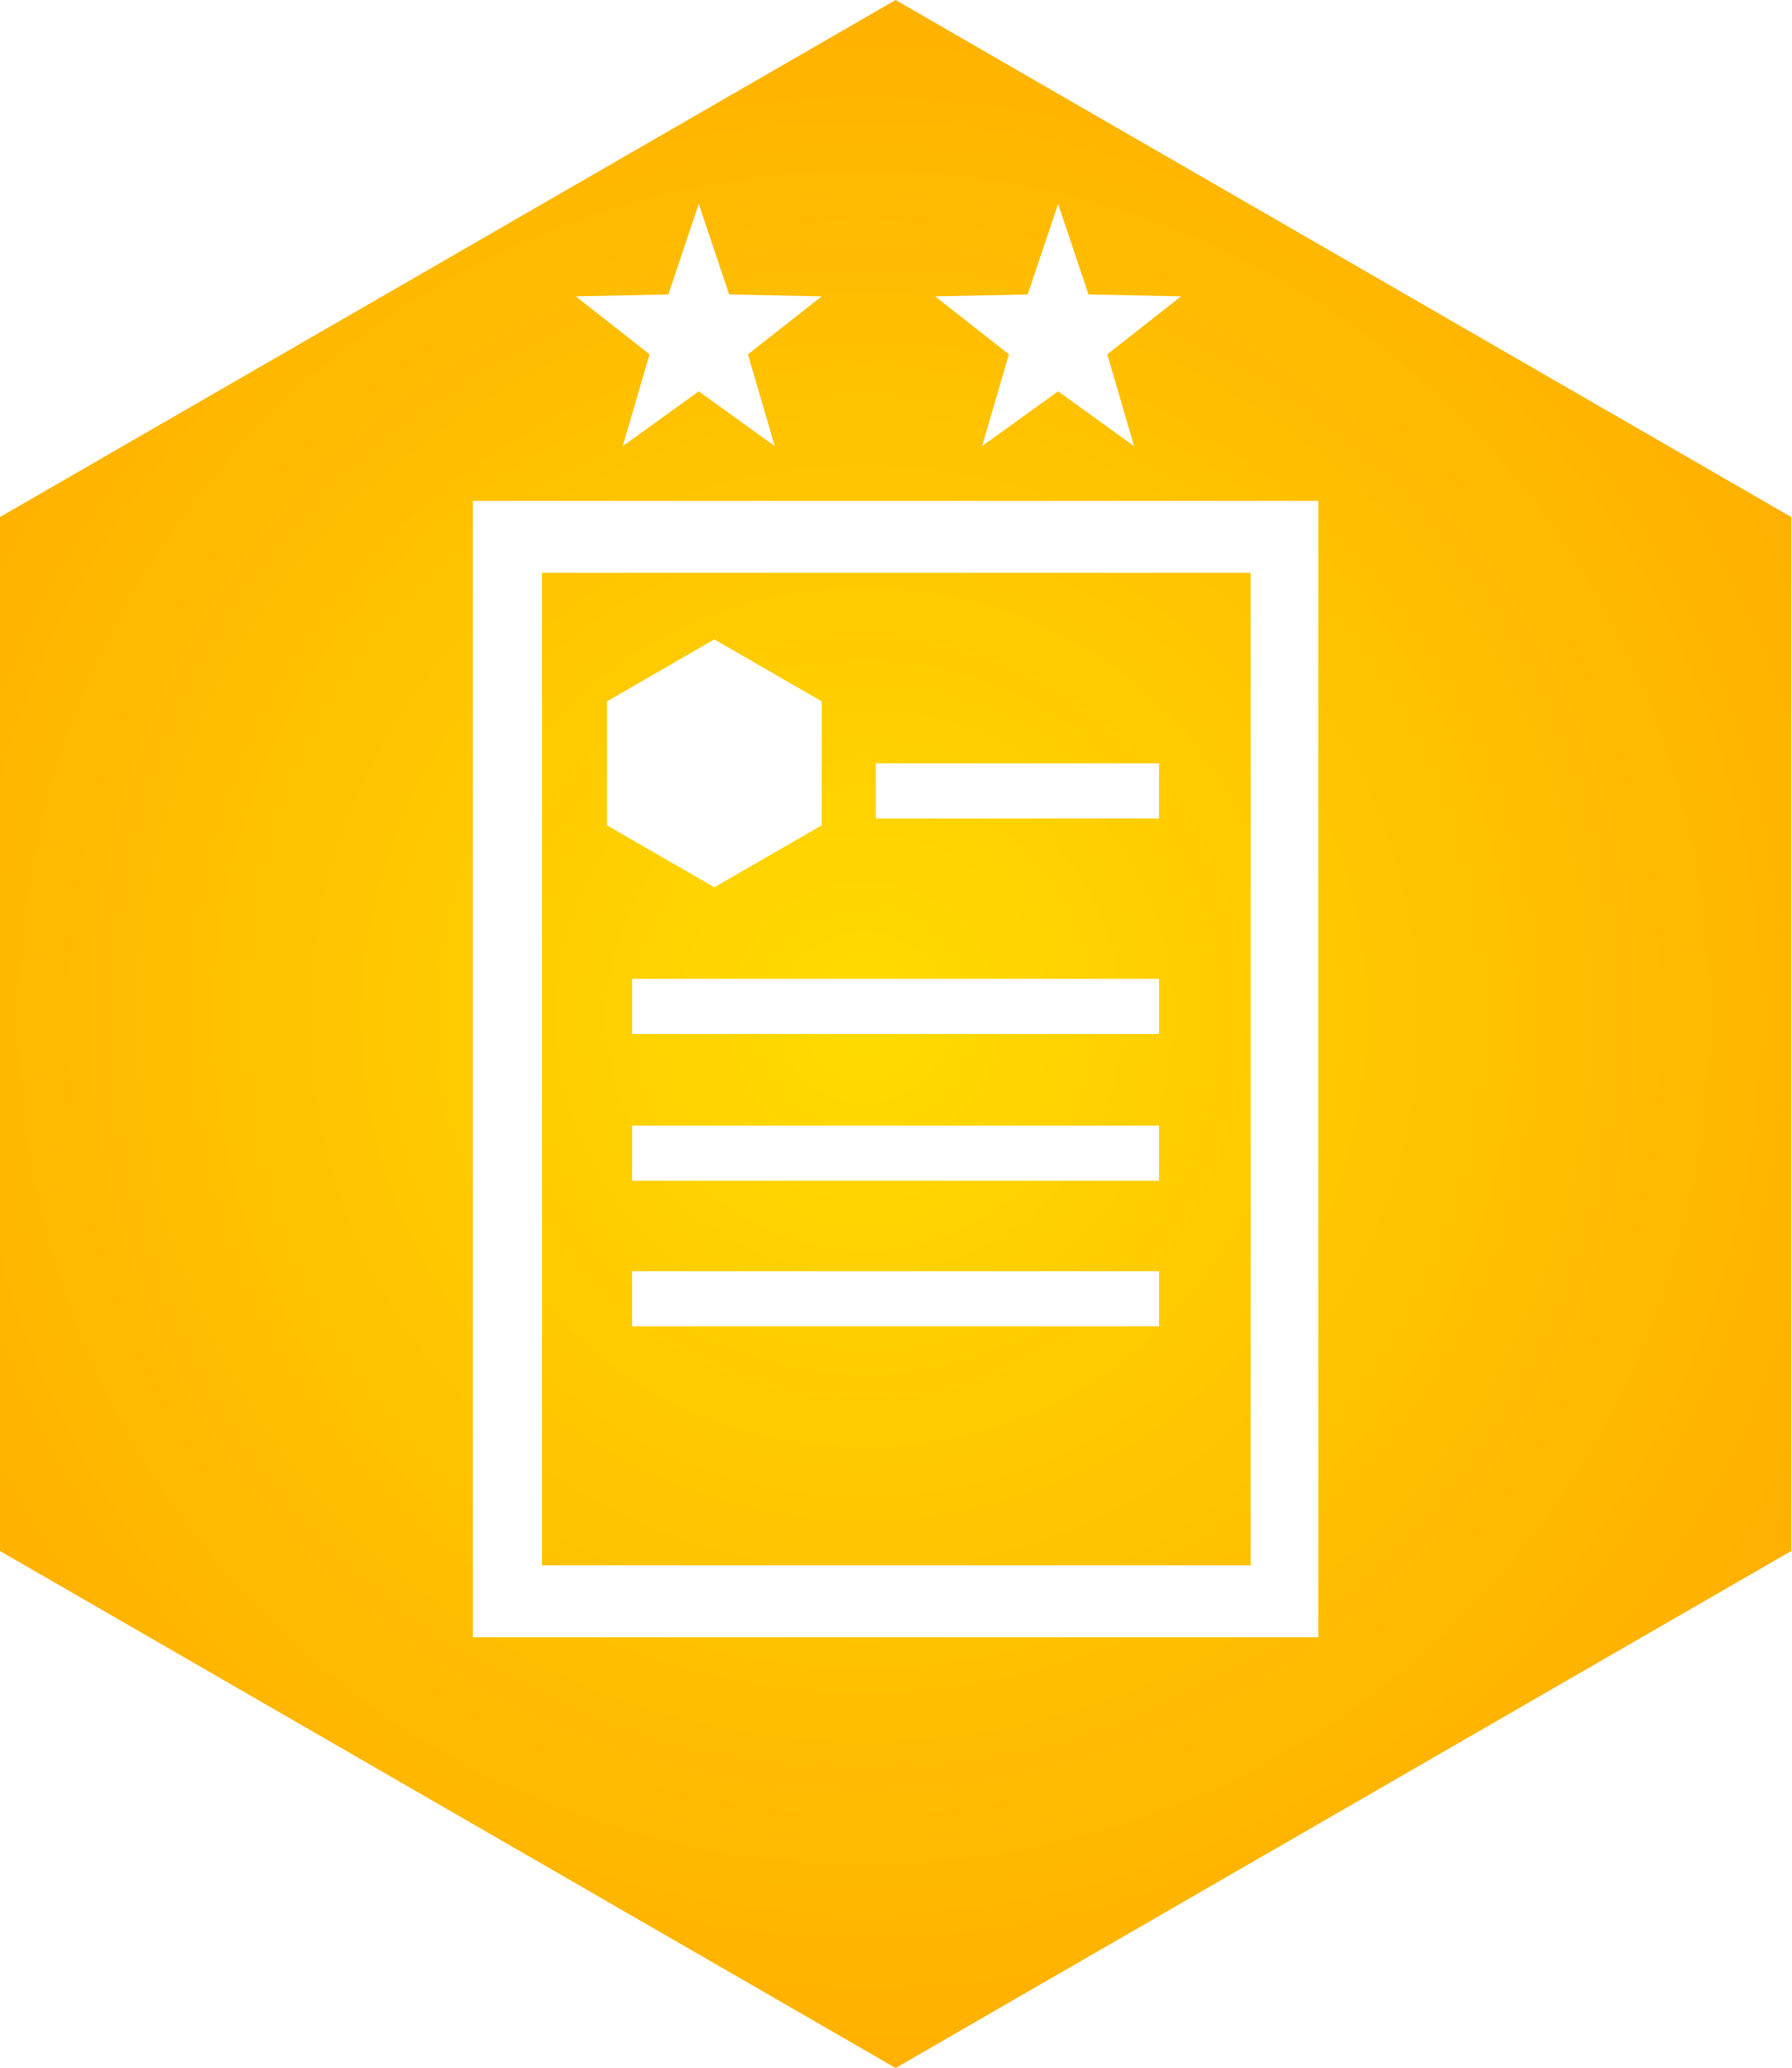
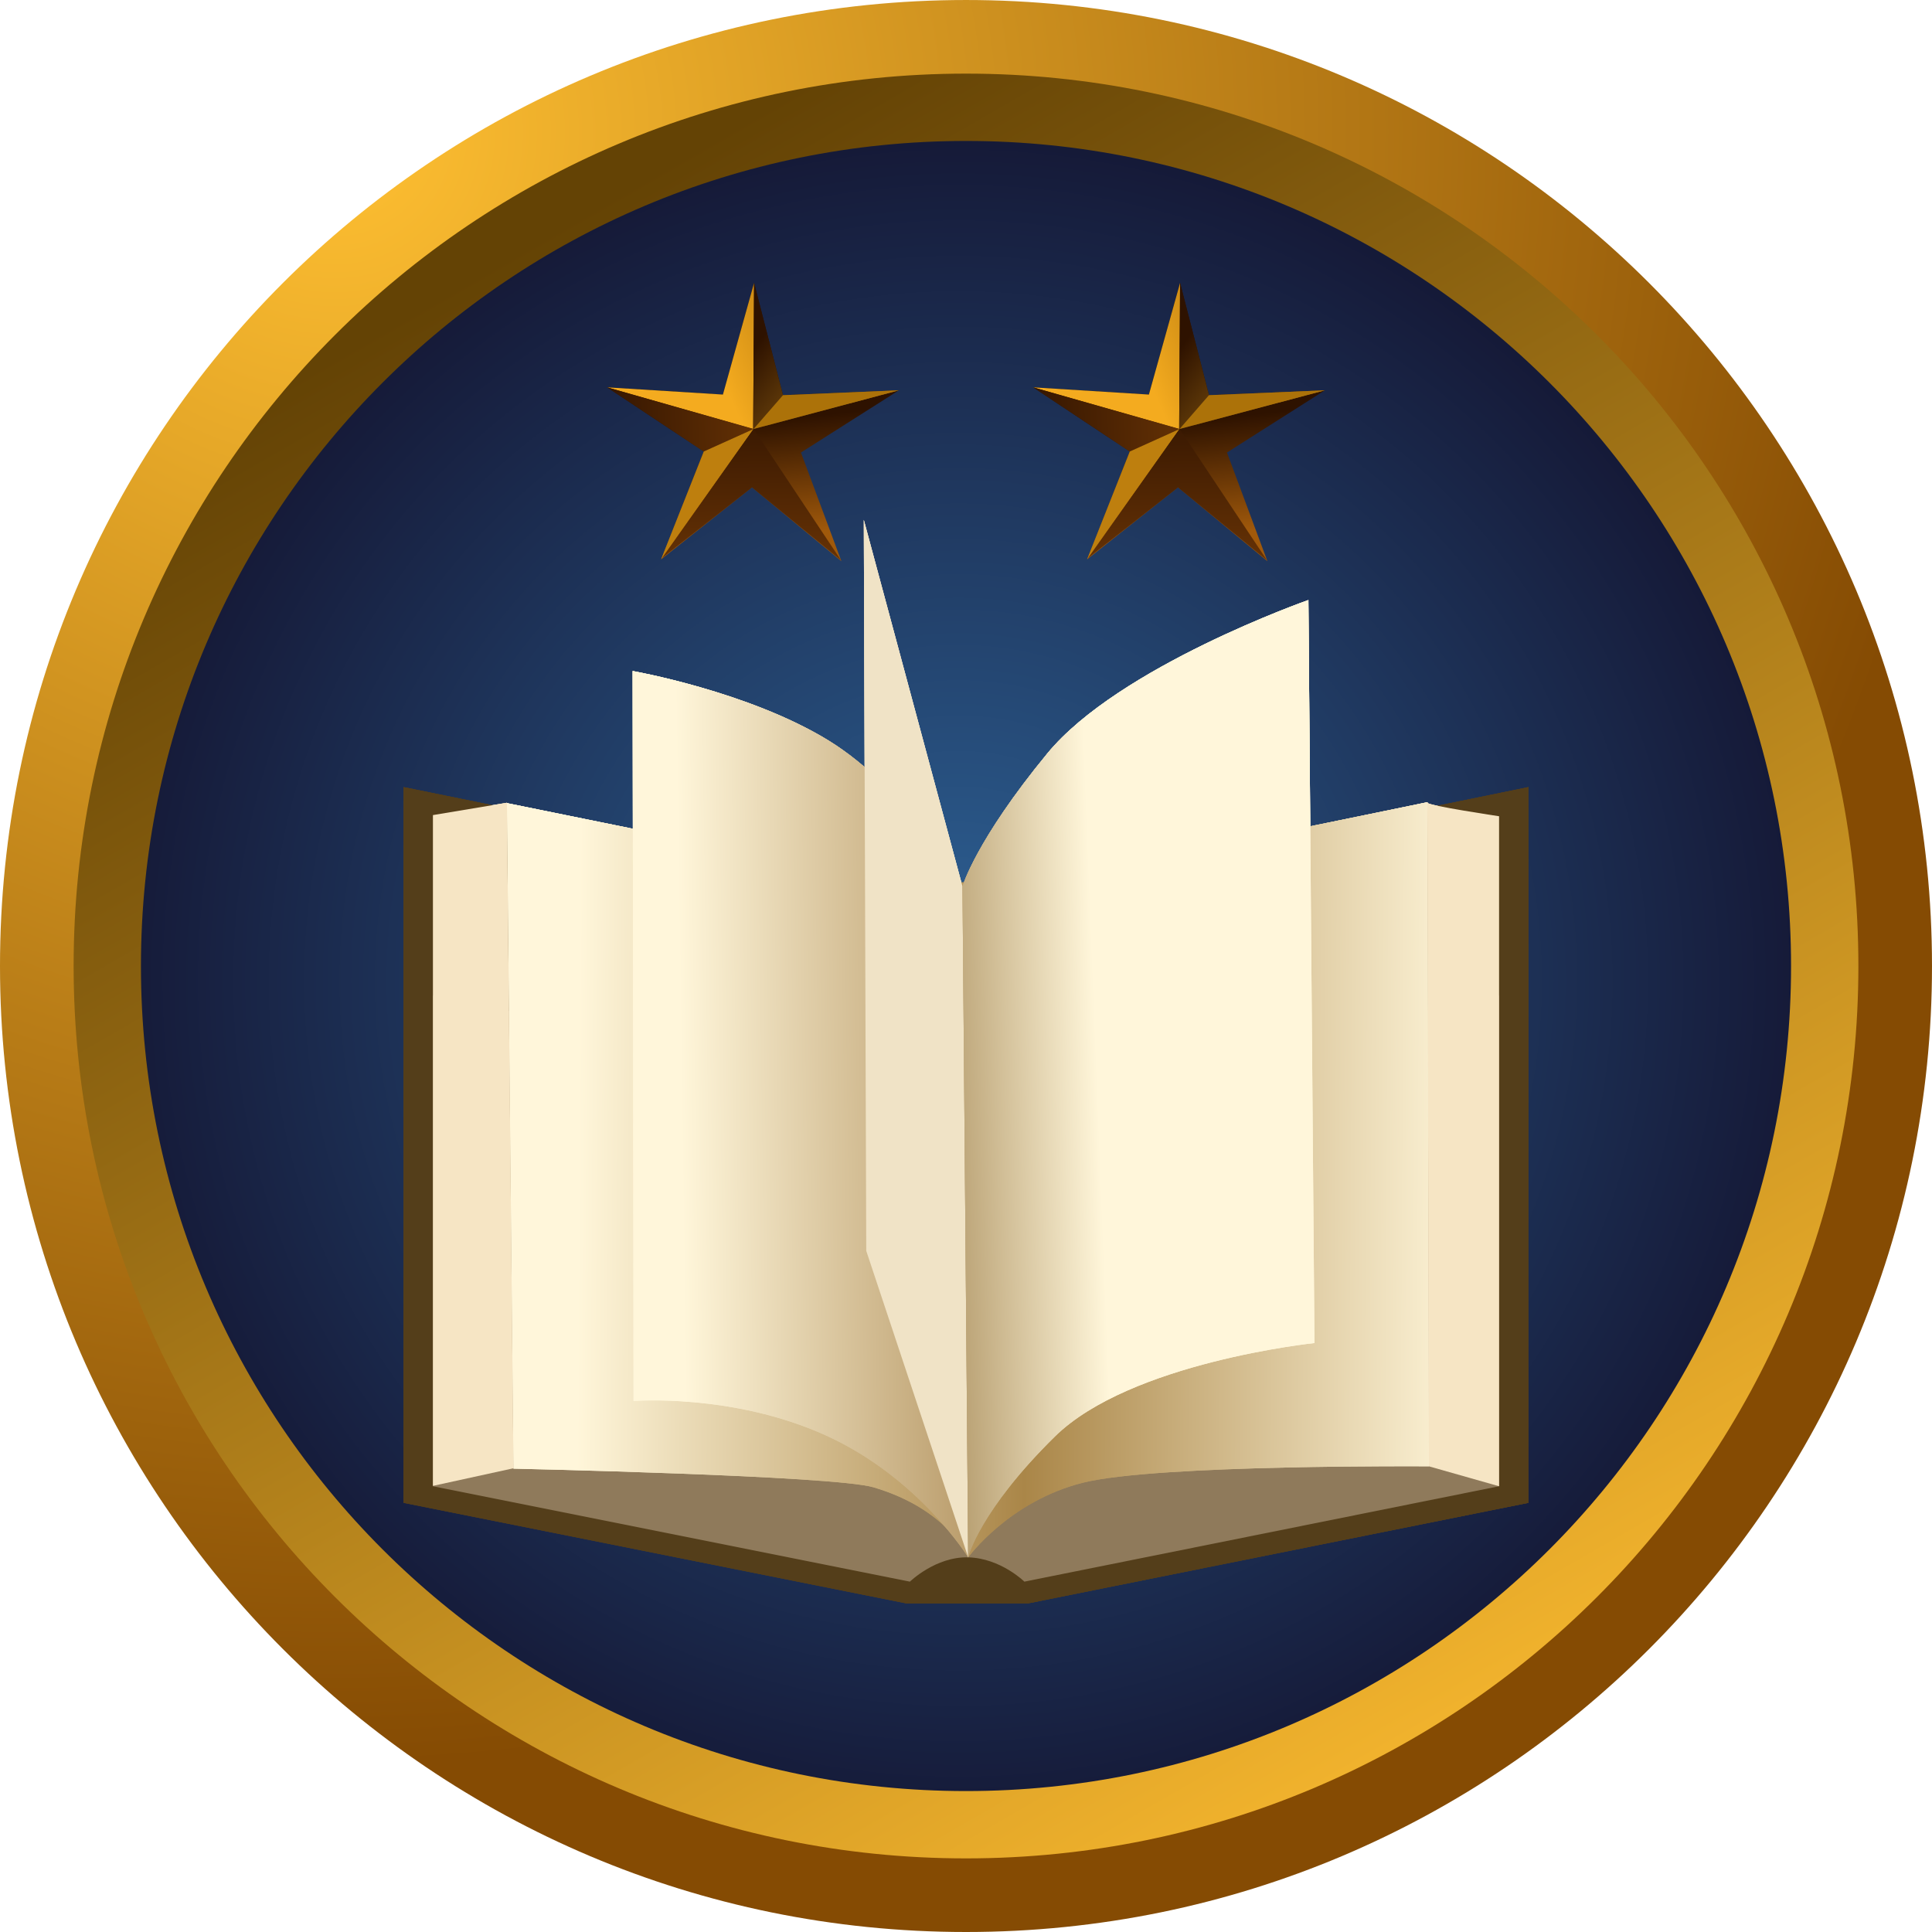
- <svg xmlns="http://www.w3.org/2000/svg" version="1.1" width="246.829" height="285.013" viewBox="892.349,484.53,246.829,285.013">
-   <defs id="element-1301">
-     <radialGradient cx="1011.451" cy="624.745" r="209.783" gradientUnits="userSpaceOnUse" id="color-1">
-       <stop offset="0" stop-color="#ffdb00" id="element-1302" />
-       <stop offset="1" stop-color="#ff9d00" id="element-1303" />
+ <svg xmlns="http://www.w3.org/2000/svg" version="1.1" width="266.707" height="266.707" viewBox="877.694,854.611,266.707,266.707">
+   <defs id="element-1683">
+     <clipPath id="clip-1">
+       <path d="M877.694,1121.318v-266.707h266.707v266.707z" id="element-1684" fill="none" stroke="none" stroke-width="1" stroke-linecap="butt" stroke-linejoin="miter" />
+     </clipPath>
+     <radialGradient cx="923.878" cy="872.797" r="225.444" gradientUnits="userSpaceOnUse" id="color-1">
+       <stop offset="0" stop-color="#ffc032" id="element-1685" />
+       <stop offset="1" stop-color="#854b03" id="element-1686" />
    </radialGradient>
+     <linearGradient x1="956.717" y1="884.815" x2="1079.536" y2="1097.888" gradientUnits="userSpaceOnUse" id="color-2">
+       <stop offset="0" stop-color="#644305" id="element-1687" />
+       <stop offset="1" stop-color="#f4b52e" id="element-1688" />
+       <stop offset="0.514" stop-color="#6f7969" id="element-1689" />
+     </linearGradient>
+     <radialGradient cx="1009.999" cy="990.022" r="126.947" gradientUnits="userSpaceOnUse" id="color-3">
+       <stop offset="0" stop-color="#2d6195" id="element-1690" />
+       <stop offset="1" stop-color="#13132f" id="element-1691" />
+     </radialGradient>
+     <linearGradient x1="987.289" y1="928.399" x2="985.562" y2="912.496" gradientUnits="userSpaceOnUse" id="color-4">
+       <stop offset="0" stop-color="#a0590b" id="element-1692" />
+       <stop offset="1" stop-color="#2e1200" id="element-1693" />
+     </linearGradient>
+     <linearGradient x1="973.574" y1="897.966" x2="990.895" y2="890.579" gradientUnits="userSpaceOnUse" id="color-5">
+       <stop offset="0" stop-color="#f4ab1f" id="element-1694" />
+       <stop offset="1" stop-color="#a96e0c" id="element-1695" />
+     </linearGradient>
+     <linearGradient x1="995.075" y1="911.31" x2="982.659" y2="901.53" gradientUnits="userSpaceOnUse" id="color-6">
+       <stop offset="0" stop-color="#8e5f11" id="element-1696" />
+       <stop offset="1" stop-color="#2e1200" id="element-1697" />
+     </linearGradient>
+     <linearGradient x1="997.102" y1="910.109" x2="958.061" y2="911.62" gradientUnits="userSpaceOnUse" id="color-7">
+       <stop offset="0" stop-color="#854408" id="element-1698" />
+       <stop offset="1" stop-color="#2e1200" id="element-1699" />
+     </linearGradient>
+     <linearGradient x1="981.989" y1="945.624" x2="981.411" y2="911.252" gradientUnits="userSpaceOnUse" id="color-8">
+       <stop offset="0" stop-color="#854408" id="element-1700" />
+       <stop offset="1" stop-color="#351601" id="element-1701" />
+     </linearGradient>
+     <linearGradient x1="1046.097" y1="928.399" x2="1044.37" y2="912.496" gradientUnits="userSpaceOnUse" id="color-9">
+       <stop offset="0" stop-color="#a0590b" id="element-1702" />
+       <stop offset="1" stop-color="#2e1200" id="element-1703" />
+     </linearGradient>
+     <linearGradient x1="1032.381" y1="897.966" x2="1049.703" y2="890.579" gradientUnits="userSpaceOnUse" id="color-10">
+       <stop offset="0" stop-color="#f4ab1f" id="element-1704" />
+       <stop offset="1" stop-color="#a96e0c" id="element-1705" />
+     </linearGradient>
+     <linearGradient x1="1053.882" y1="911.31" x2="1041.467" y2="901.53" gradientUnits="userSpaceOnUse" id="color-11">
+       <stop offset="0" stop-color="#8e5f11" id="element-1706" />
+       <stop offset="1" stop-color="#2e1200" id="element-1707" />
+     </linearGradient>
+     <linearGradient x1="1055.91" y1="910.109" x2="1016.868" y2="911.62" gradientUnits="userSpaceOnUse" id="color-12">
+       <stop offset="0" stop-color="#854408" id="element-1708" />
+       <stop offset="1" stop-color="#2e1200" id="element-1709" />
+     </linearGradient>
+     <linearGradient x1="1040.797" y1="945.624" x2="1040.219" y2="911.252" gradientUnits="userSpaceOnUse" id="color-13">
+       <stop offset="0" stop-color="#854408" id="element-1710" />
+       <stop offset="1" stop-color="#351601" id="element-1711" />
+     </linearGradient>
+     <clipPath id="clip-2">
+       <path d="M933.409,1075.962v-149.585h155.272v149.585z" id="element-1712" fill="none" stroke="none" stroke-width="1" stroke-linecap="butt" stroke-linejoin="miter" />
+     </clipPath>
+     <linearGradient x1="1080.124" y1="1035.854" x2="957.421" y2="1035.19" gradientUnits="userSpaceOnUse" id="color-14">
+       <stop offset="0" stop-color="#fff6da" id="element-1713" />
+       <stop offset="0.496" stop-color="#aa8648" id="element-1714" />
+       <stop offset="1" stop-color="#fff6da" id="element-1715" />
+     </linearGradient>
+     <linearGradient x1="971.78" y1="1012.439" x2="1036.975" y2="1011.521" gradientUnits="userSpaceOnUse" id="color-15">
+       <stop offset="0" stop-color="#fff6da" id="element-1716" />
+       <stop offset="1" stop-color="#8c6122" id="element-1717" />
+     </linearGradient>
+     <linearGradient x1="1030.088" y1="1026.671" x2="994.736" y2="1028.049" gradientUnits="userSpaceOnUse" id="color-16">
+       <stop offset="0" stop-color="#fff6da" id="element-1718" />
+       <stop offset="1" stop-color="#87642a" id="element-1719" />
+     </linearGradient>
+     <linearGradient x1="1080.124" y1="1035.854" x2="957.421" y2="1035.19" gradientUnits="userSpaceOnUse" id="color-17">
+       <stop offset="0" stop-color="#fff6da" id="element-1720" />
+       <stop offset="0.496" stop-color="#aa8648" id="element-1721" />
+       <stop offset="1" stop-color="#fff6da" id="element-1722" />
+     </linearGradient>
+     <linearGradient x1="971.78" y1="1012.439" x2="1036.975" y2="1011.521" gradientUnits="userSpaceOnUse" id="color-18">
+       <stop offset="0" stop-color="#fff6da" id="element-1723" />
+       <stop offset="1" stop-color="#8c6122" id="element-1724" />
+     </linearGradient>
+     <linearGradient x1="1030.088" y1="1026.671" x2="994.736" y2="1028.049" gradientUnits="userSpaceOnUse" id="color-19">
+       <stop offset="0" stop-color="#fff6da" id="element-1725" />
+       <stop offset="1" stop-color="#87642a" id="element-1726" />
+     </linearGradient>
+     <linearGradient x1="1080.124" y1="1035.854" x2="957.421" y2="1035.19" gradientUnits="userSpaceOnUse" id="color-20">
+       <stop offset="0" stop-color="#fff6da" id="element-1727" />
+       <stop offset="0.496" stop-color="#aa8648" id="element-1728" />
+       <stop offset="1" stop-color="#fff6da" id="element-1729" />
+     </linearGradient>
+     <linearGradient x1="1080.124" y1="1035.854" x2="957.421" y2="1035.19" gradientUnits="userSpaceOnUse" id="color-21">
+       <stop offset="0" stop-color="#fff6da" id="element-1730" />
+       <stop offset="0.496" stop-color="#aa8648" id="element-1731" />
+       <stop offset="1" stop-color="#fff6da" id="element-1732" />
+     </linearGradient>
+     <linearGradient x1="971.78" y1="1012.439" x2="1036.975" y2="1011.521" gradientUnits="userSpaceOnUse" id="color-22">
+       <stop offset="0" stop-color="#fff6da" id="element-1733" />
+       <stop offset="1" stop-color="#8c6122" id="element-1734" />
+     </linearGradient>
+     <linearGradient x1="971.78" y1="1012.439" x2="1036.975" y2="1011.521" gradientUnits="userSpaceOnUse" id="color-23">
+       <stop offset="0" stop-color="#fff6da" id="element-1735" />
+       <stop offset="1" stop-color="#8c6122" id="element-1736" />
+     </linearGradient>
+     <linearGradient x1="1030.088" y1="1026.671" x2="994.736" y2="1028.049" gradientUnits="userSpaceOnUse" id="color-24">
+       <stop offset="0" stop-color="#fff6da" id="element-1737" />
+       <stop offset="1" stop-color="#87642a" id="element-1738" />
+     </linearGradient>
+     <linearGradient x1="1030.088" y1="1026.671" x2="994.736" y2="1028.049" gradientUnits="userSpaceOnUse" id="color-25">
+       <stop offset="0" stop-color="#fff6da" id="element-1739" />
+       <stop offset="1" stop-color="#87642a" id="element-1740" />
+     </linearGradient>
  </defs>
-   <g fill="url(#color-1)" fill-rule="nonzero" stroke="#000000" stroke-width="0" stroke-linecap="round" stroke-linejoin="round" stroke-miterlimit="10" stroke-dasharray="" stroke-dashoffset="0" font-family="none" font-weight="none" font-size="none" text-anchor="none" id="element-1304">
-     <g id="element-1305">
-       <path d="M892.349,555.784l123.414,-71.253l123.414,71.253v142.507l-123.414,71.253l-123.414,-71.253zM975.99,598.276l14.793,8.541l14.793,-8.541v-17.082l-14.793,-8.541l-14.793,8.541zM1074.012,710.174v-156.609h-116.498v156.609zM967.037,700.267v-136.795h97.651v136.795zM1052.065,597.335v-7.6h-39.024v7.6zM1052.065,627.037v-7.6h-72.603v7.6zM1052.065,647.259v-7.6h-72.603v7.6zM1052.065,667.323v-7.6h-72.603v7.6zM988.637,538.464l10.47,7.548l-3.694,-12.649l10.164,-7.984l-12.753,-0.269l-4.188,-12.483l-4.188,12.483l-12.753,0.269l10.164,7.984l-3.694,12.649zM1038.153,538.464l10.47,7.548l-3.694,-12.649l10.164,-7.984l-12.753,-0.269l-4.188,-12.483l-4.188,12.483l-12.753,0.269l10.164,7.984l-3.694,12.649z" id="CompoundPath 1" />
+   <g fill="none" fill-rule="nonzero" stroke="none" stroke-width="none" stroke-linecap="none" stroke-linejoin="none" stroke-miterlimit="10" stroke-dasharray="" stroke-dashoffset="0" font-family="none" font-weight="none" font-size="none" text-anchor="none" id="element-1741">
+     <g id="element-1742">
+       <g clip-path="url(#clip-1)" id="Group 1">
+         <g id="element-1743" stroke-width="0" stroke-linecap="round" stroke-linejoin="round">
+           <g id="element-1744">
+             <g id="element-1745">
+               <path d="M877.694,987.965c0,-73.649 59.704,-133.353 133.353,-133.353c73.649,0 133.353,59.704 133.353,133.353c0,73.649 -59.704,133.353 -133.353,133.353c-73.649,0 -133.353,-59.704 -133.353,-133.353z" id="Path 1" fill="url(#color-1)" stroke="#000000" />
+               <path d="M887.857,987.965c0,-68.036 55.154,-123.191 123.191,-123.191c68.036,0 123.191,55.154 123.191,123.191c0,68.036 -55.154,123.191 -123.191,123.191c-68.036,0 -123.191,-55.154 -123.191,-123.191z" id="element-1746" fill="url(#color-2)" stroke="#000000" />
+               <path d="M897.15,987.965c0,-62.904 50.994,-113.897 113.897,-113.897c62.904,0 113.897,50.994 113.897,113.897c0,62.904 -50.994,113.897 -113.897,113.897c-62.904,0 -113.897,-50.994 -113.897,-113.897z" id="element-1747" fill="url(#color-3)" stroke="#000000" />
+               <g id="element-1748" stroke="#ff2020">
+                 <path d="M985.783,909.164l15.994,-0.67l-13.511,8.585l5.579,15.004l-12.34,-10.196l-12.545,9.943l5.884,-14.887l-13.333,-8.859l15.977,0.996l4.305,-15.418z" id="element-1749" fill="url(#color-4)" />
+                 <path d="M981.668,913.844l-20.156,-5.761l15.977,0.996l4.305,-15.418z" id="element-1750" fill="url(#color-5)" />
+                 <path d="M985.783,909.164l15.994,-0.67l-20.109,5.35l0.126,-20.183z" id="element-1751" fill="url(#color-6)" />
+                 <path d="M974.844,916.942l-13.333,-8.859l20.214,5.746z" id="element-1752" fill="url(#color-7)" />
+                 <path d="M981.725,913.829l-12.765,18l5.884,-14.887z" id="element-1753" fill="#be7f0e" />
+                 <path d="M981.505,921.886l-12.405,9.745l12.624,-17.802l12.08,18.146z" id="element-1754" fill="url(#color-8)" />
+                 <path d="M985.783,909.164l15.994,-0.67l-20.052,5.335z" id="element-1755" fill="#ac7209" />
+               </g>
+               <g id="element-1756" stroke="#ff2020">
+                 <path d="M1044.591,909.164l15.994,-0.67l-13.511,8.585l5.579,15.004l-12.34,-10.196l-12.545,9.943l5.884,-14.887l-13.333,-8.859l15.977,0.996l4.305,-15.418z" id="element-1757" fill="url(#color-9)" />
+                 <path d="M1040.475,913.844l-20.156,-5.761l15.977,0.996l4.305,-15.418z" id="element-1758" fill="url(#color-10)" />
+                 <path d="M1044.591,909.164l15.994,-0.67l-20.109,5.35l0.126,-20.183z" id="element-1759" fill="url(#color-11)" />
+                 <path d="M1033.652,916.942l-13.333,-8.859l20.214,5.746z" id="element-1760" fill="url(#color-12)" />
+                 <path d="M1040.533,913.829l-12.765,18l5.884,-14.887z" id="element-1761" fill="#be7f0e" />
+                 <path d="M1040.313,921.886l-12.405,9.745l12.624,-17.802l12.08,18.146z" id="element-1762" fill="url(#color-13)" />
+                 <path d="M1044.591,909.164l15.994,-0.67l-20.052,5.335z" id="element-1763" fill="#ac7209" />
+               </g>
+             </g>
+           </g>
+         </g>
+       </g>
+     </g>
+     <g id="element-1764">
+       <g clip-path="url(#clip-2)" id="element-1765">
+         <g id="Group 1 1 1 1" stroke="#000000" stroke-width="0" stroke-linecap="round" stroke-linejoin="round">
+           <path d="M1019.548,1075.965h-16.671l-69.465,-13.893v-98.801l68.274,13.893c0,0 17.465,-0.397 17.465,0c0,0.397 69.533,-13.893 69.533,-13.893v98.801z" id="Path 1 1 1 1" fill="#543e1a" />
+           <path d="M1019.105,1072.952c0,0 -3.274,-3.236 -7.756,-3.353c-4.482,-0.118 -8.047,3.353 -8.047,3.353l-65.843,-13.169v-67.752l64.715,13.169c0,0 16.555,-0.376 16.555,0c0,0.376 65.908,-13.169 65.908,-13.169v67.752z" id="element-1766" fill="#8f7a5b" />
+           <g id="element-1767" fill="url(#color-14)">
+             <path d="M1074.952,1057.034c0,0 -37.422,-0.292 -47.685,2.242c-10.263,2.533 -15.918,10.324 -15.918,10.324c0,0 -2.646,-6.59 -13.064,-9.671c-5.516,-1.631 -49.707,-2.575 -49.707,-2.575l-0.906,-91.873l54.502,11.088c0,0 16.555,-0.376 16.555,0c0,0.376 56.033,-11.222 56.033,-11.222z" id="element-1768" />
+           </g>
+           <path d="M948.578,1057.301l-11.119,2.431v-92.6l10.213,-1.704z" id="element-1769" fill="#f6e5c4" />
+           <g id="element-1770" fill="url(#color-15)">
+             <path d="M991.662,1052.748c-12.88,-5.827 -26.506,-4.737 -26.506,-4.737l-0.124,-100.764c0,0 15.917,2.792 26.957,9.539c11.04,6.747 18.573,20.197 18.573,20.197l0.788,92.616c0,0 -6.808,-11.024 -19.687,-16.851z" id="element-1771" />
+           </g>
+           <path d="M1074.952,1057.034c0,0 -0.217,-91.981 -0.217,-91.605c0,0.376 9.902,1.863 9.902,1.863v92.491z" id="element-1772" fill="#f6e5c4" />
+           <path d="M997.277,1027.286l-0.336,-100.906l13.62,50.604l0.788,92.616z" id="element-1773" fill="#f0e3c6" />
+           <g id="element-1774" fill="url(#color-16)">
+             <path d="M1023.307,1052.931c10.428,-10.271 35.845,-12.917 35.845,-12.917l-0.838,-102.568c0,0 -26.174,9.178 -36.052,21.192c-9.878,12.014 -11.701,18.345 -11.701,18.345l0.788,92.573c0,0 1.53,-6.355 11.958,-16.626z" id="element-1775" />
+           </g>
+         </g>
+       </g>
+     </g>
+     <path d="M933.409,1075.962v-149.585h155.272v149.585z" id="clip-7 1" fill="none" stroke="none" stroke-width="1" stroke-linecap="butt" stroke-linejoin="miter" />
+     <g stroke="#000000" stroke-width="0" stroke-linecap="round" stroke-linejoin="round" id="element-1776">
+       <g id="element-1777">
+         <path d="M1019.548,1075.965h-16.671l-69.465,-13.893v-98.801l68.274,13.893c0,0 17.465,-0.397 17.465,0c0,0.397 69.533,-13.893 69.533,-13.893v98.801z" id="element-1778" fill="#543e1a" />
+         <path d="M1019.105,1072.952c0,0 -3.274,-3.236 -7.756,-3.353c-4.482,-0.118 -8.047,3.353 -8.047,3.353l-65.843,-13.169v-67.752l64.715,13.169c0,0 16.555,-0.376 16.555,0c0,0.376 65.908,-13.169 65.908,-13.169v67.752z" id="element-1779" fill="#8f7a5b" />
+         <g id="element-1780" fill="url(#color-17)">
+           <path d="M1074.952,1057.034c0,0 -37.422,-0.292 -47.685,2.242c-10.263,2.533 -15.918,10.324 -15.918,10.324c0,0 -2.646,-6.59 -13.064,-9.671c-5.516,-1.631 -49.707,-2.575 -49.707,-2.575l-0.906,-91.873l54.502,11.088c0,0 16.555,-0.376 16.555,0c0,0.376 56.033,-11.222 56.033,-11.222z" id="element-1781" />
+         </g>
+         <path d="M948.578,1057.301l-11.119,2.431v-92.6l10.213,-1.704z" id="element-1782" fill="#f6e5c4" />
+         <g id="element-1783" fill="url(#color-18)">
+           <path d="M991.662,1052.748c-12.88,-5.827 -26.506,-4.737 -26.506,-4.737l-0.124,-100.764c0,0 15.917,2.792 26.957,9.539c11.04,6.747 18.573,20.197 18.573,20.197l0.788,92.616c0,0 -6.808,-11.024 -19.687,-16.851z" id="element-1784" />
+         </g>
+         <path d="M1074.952,1057.034c0,0 -0.217,-91.981 -0.217,-91.605c0,0.376 9.902,1.863 9.902,1.863v92.491z" id="element-1785" fill="#f6e5c4" />
+         <path d="M997.277,1027.286l-0.336,-100.906l13.62,50.604l0.788,92.616z" id="element-1786" fill="#f0e3c6" />
+         <g id="element-1787" fill="url(#color-19)">
+           <path d="M1023.307,1052.931c10.428,-10.271 35.845,-12.917 35.845,-12.917l-0.838,-102.568c0,0 -26.174,9.178 -36.052,21.192c-9.878,12.014 -11.701,18.345 -11.701,18.345l0.788,92.573c0,0 1.53,-6.355 11.958,-16.626z" id="element-1788" />
+         </g>
+       </g>
+     </g>
+     <path d="M1019.548,1075.965h-16.671l-69.465,-13.893v-98.801l68.274,13.893c0,0 17.465,-0.397 17.465,0c0,0.397 69.533,-13.893 69.533,-13.893v98.801z" id="element-1789" fill="#543e1a" stroke="#000000" stroke-width="0" stroke-linecap="round" stroke-linejoin="round" />
+     <path d="M1019.105,1072.952c0,0 -3.274,-3.236 -7.756,-3.353c-4.482,-0.118 -8.047,3.353 -8.047,3.353l-65.843,-13.169v-67.752l64.715,13.169c0,0 16.555,-0.376 16.555,0c0,0.376 65.908,-13.169 65.908,-13.169v67.752z" id="element-1790" fill="#8f7a5b" stroke="#000000" stroke-width="0" stroke-linecap="round" stroke-linejoin="round" />
+     <g fill="url(#color-20)" stroke="#000000" stroke-width="0" stroke-linecap="round" stroke-linejoin="round" id="element-1791">
+       <g id="element-1792">
+         <path d="M1074.952,1057.034c0,0 -37.422,-0.292 -47.685,2.242c-10.263,2.533 -15.918,10.324 -15.918,10.324c0,0 -2.646,-6.59 -13.064,-9.671c-5.516,-1.631 -49.707,-2.575 -49.707,-2.575l-0.906,-91.873l54.502,11.088c0,0 16.555,-0.376 16.555,0c0,0.376 56.033,-11.222 56.033,-11.222z" id="element-1793" />
+       </g>
+     </g>
+     <g fill="url(#color-21)" stroke="#000000" stroke-width="0" stroke-linecap="round" stroke-linejoin="round" id="element-1794">
+       <path d="M1074.952,1057.034c0,0 -37.422,-0.292 -47.685,2.242c-10.263,2.533 -15.918,10.324 -15.918,10.324c0,0 -2.646,-6.59 -13.064,-9.671c-5.516,-1.631 -49.707,-2.575 -49.707,-2.575l-0.906,-91.873l54.502,11.088c0,0 16.555,-0.376 16.555,0c0,0.376 56.033,-11.222 56.033,-11.222z" id="element-1795" />
+     </g>
+     <path d="M948.578,1057.301l-11.119,2.431v-92.6l10.213,-1.704z" id="element-1796" fill="#f6e5c4" stroke="#000000" stroke-width="0" stroke-linecap="round" stroke-linejoin="round" />
+     <g fill="url(#color-22)" stroke="#000000" stroke-width="0" stroke-linecap="round" stroke-linejoin="round" id="element-1797">
+       <g id="element-1798">
+         <path d="M991.662,1052.748c-12.88,-5.827 -26.506,-4.737 -26.506,-4.737l-0.124,-100.764c0,0 15.917,2.792 26.957,9.539c11.04,6.747 18.573,20.197 18.573,20.197l0.788,92.616c0,0 -6.808,-11.024 -19.687,-16.851z" id="element-1799" />
+       </g>
+     </g>
+     <g fill="url(#color-23)" stroke="#000000" stroke-width="0" stroke-linecap="round" stroke-linejoin="round" id="element-1800">
+       <path d="M991.662,1052.748c-12.88,-5.827 -26.506,-4.737 -26.506,-4.737l-0.124,-100.764c0,0 15.917,2.792 26.957,9.539c11.04,6.747 18.573,20.197 18.573,20.197l0.788,92.616c0,0 -6.808,-11.024 -19.687,-16.851z" id="element-1801" />
+     </g>
+     <path d="M1074.952,1057.034c0,0 -0.217,-91.981 -0.217,-91.605c0,0.376 9.902,1.863 9.902,1.863v92.491z" id="element-1802" fill="#f6e5c4" stroke="#000000" stroke-width="0" stroke-linecap="round" stroke-linejoin="round" />
+     <path d="M997.277,1027.286l-0.336,-100.906l13.62,50.604l0.788,92.616z" id="element-1803" fill="#f0e3c6" stroke="#000000" stroke-width="0" stroke-linecap="round" stroke-linejoin="round" />
+     <g fill="url(#color-24)" stroke="#000000" stroke-width="0" stroke-linecap="round" stroke-linejoin="round" id="element-1804">
+       <g id="element-1805">
+         <path d="M1023.307,1052.931c10.428,-10.271 35.845,-12.917 35.845,-12.917l-0.838,-102.568c0,0 -26.174,9.178 -36.052,21.192c-9.878,12.014 -11.701,18.345 -11.701,18.345l0.788,92.573c0,0 1.53,-6.355 11.958,-16.626z" id="element-1806" />
+       </g>
+     </g>
+     <g fill="url(#color-25)" stroke="#000000" stroke-width="0" stroke-linecap="round" stroke-linejoin="round" id="element-1807">
+       <path d="M1023.307,1052.931c10.428,-10.271 35.845,-12.917 35.845,-12.917l-0.838,-102.568c0,0 -26.174,9.178 -36.052,21.192c-9.878,12.014 -11.701,18.345 -11.701,18.345l0.788,92.573c0,0 1.53,-6.355 11.958,-16.626z" id="element-1808" />
    </g>
  </g>
</svg>
